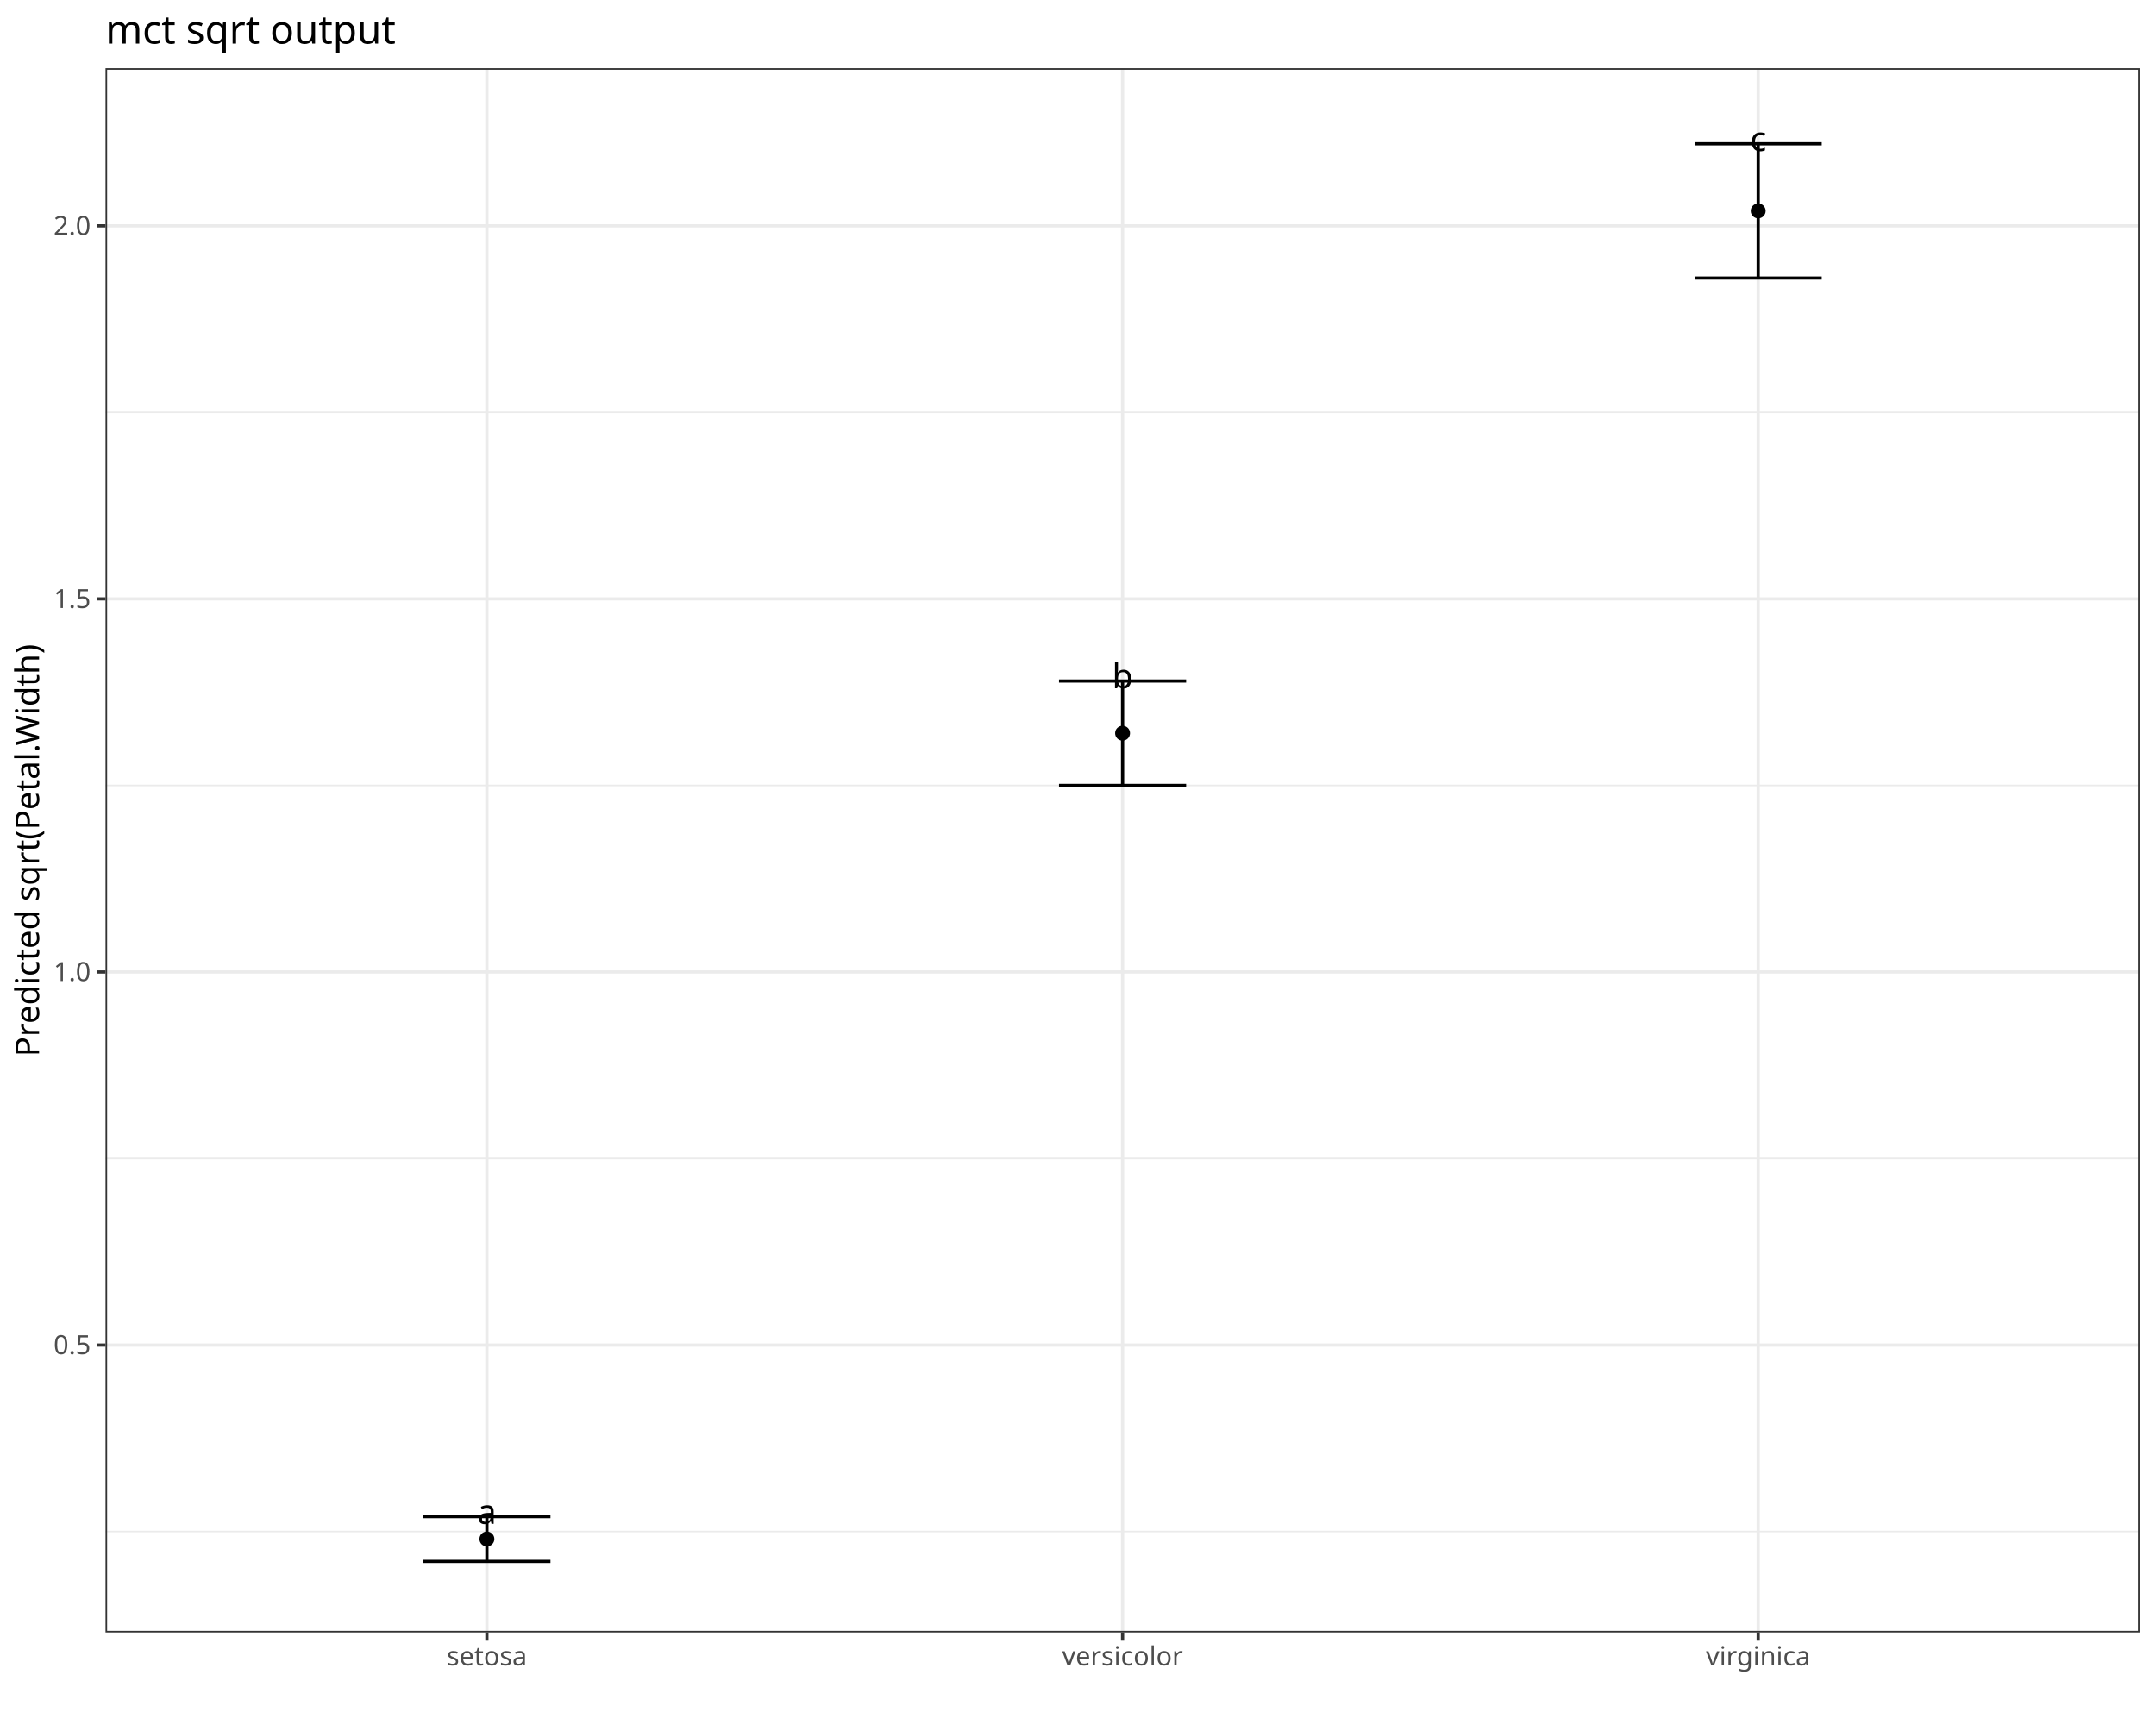
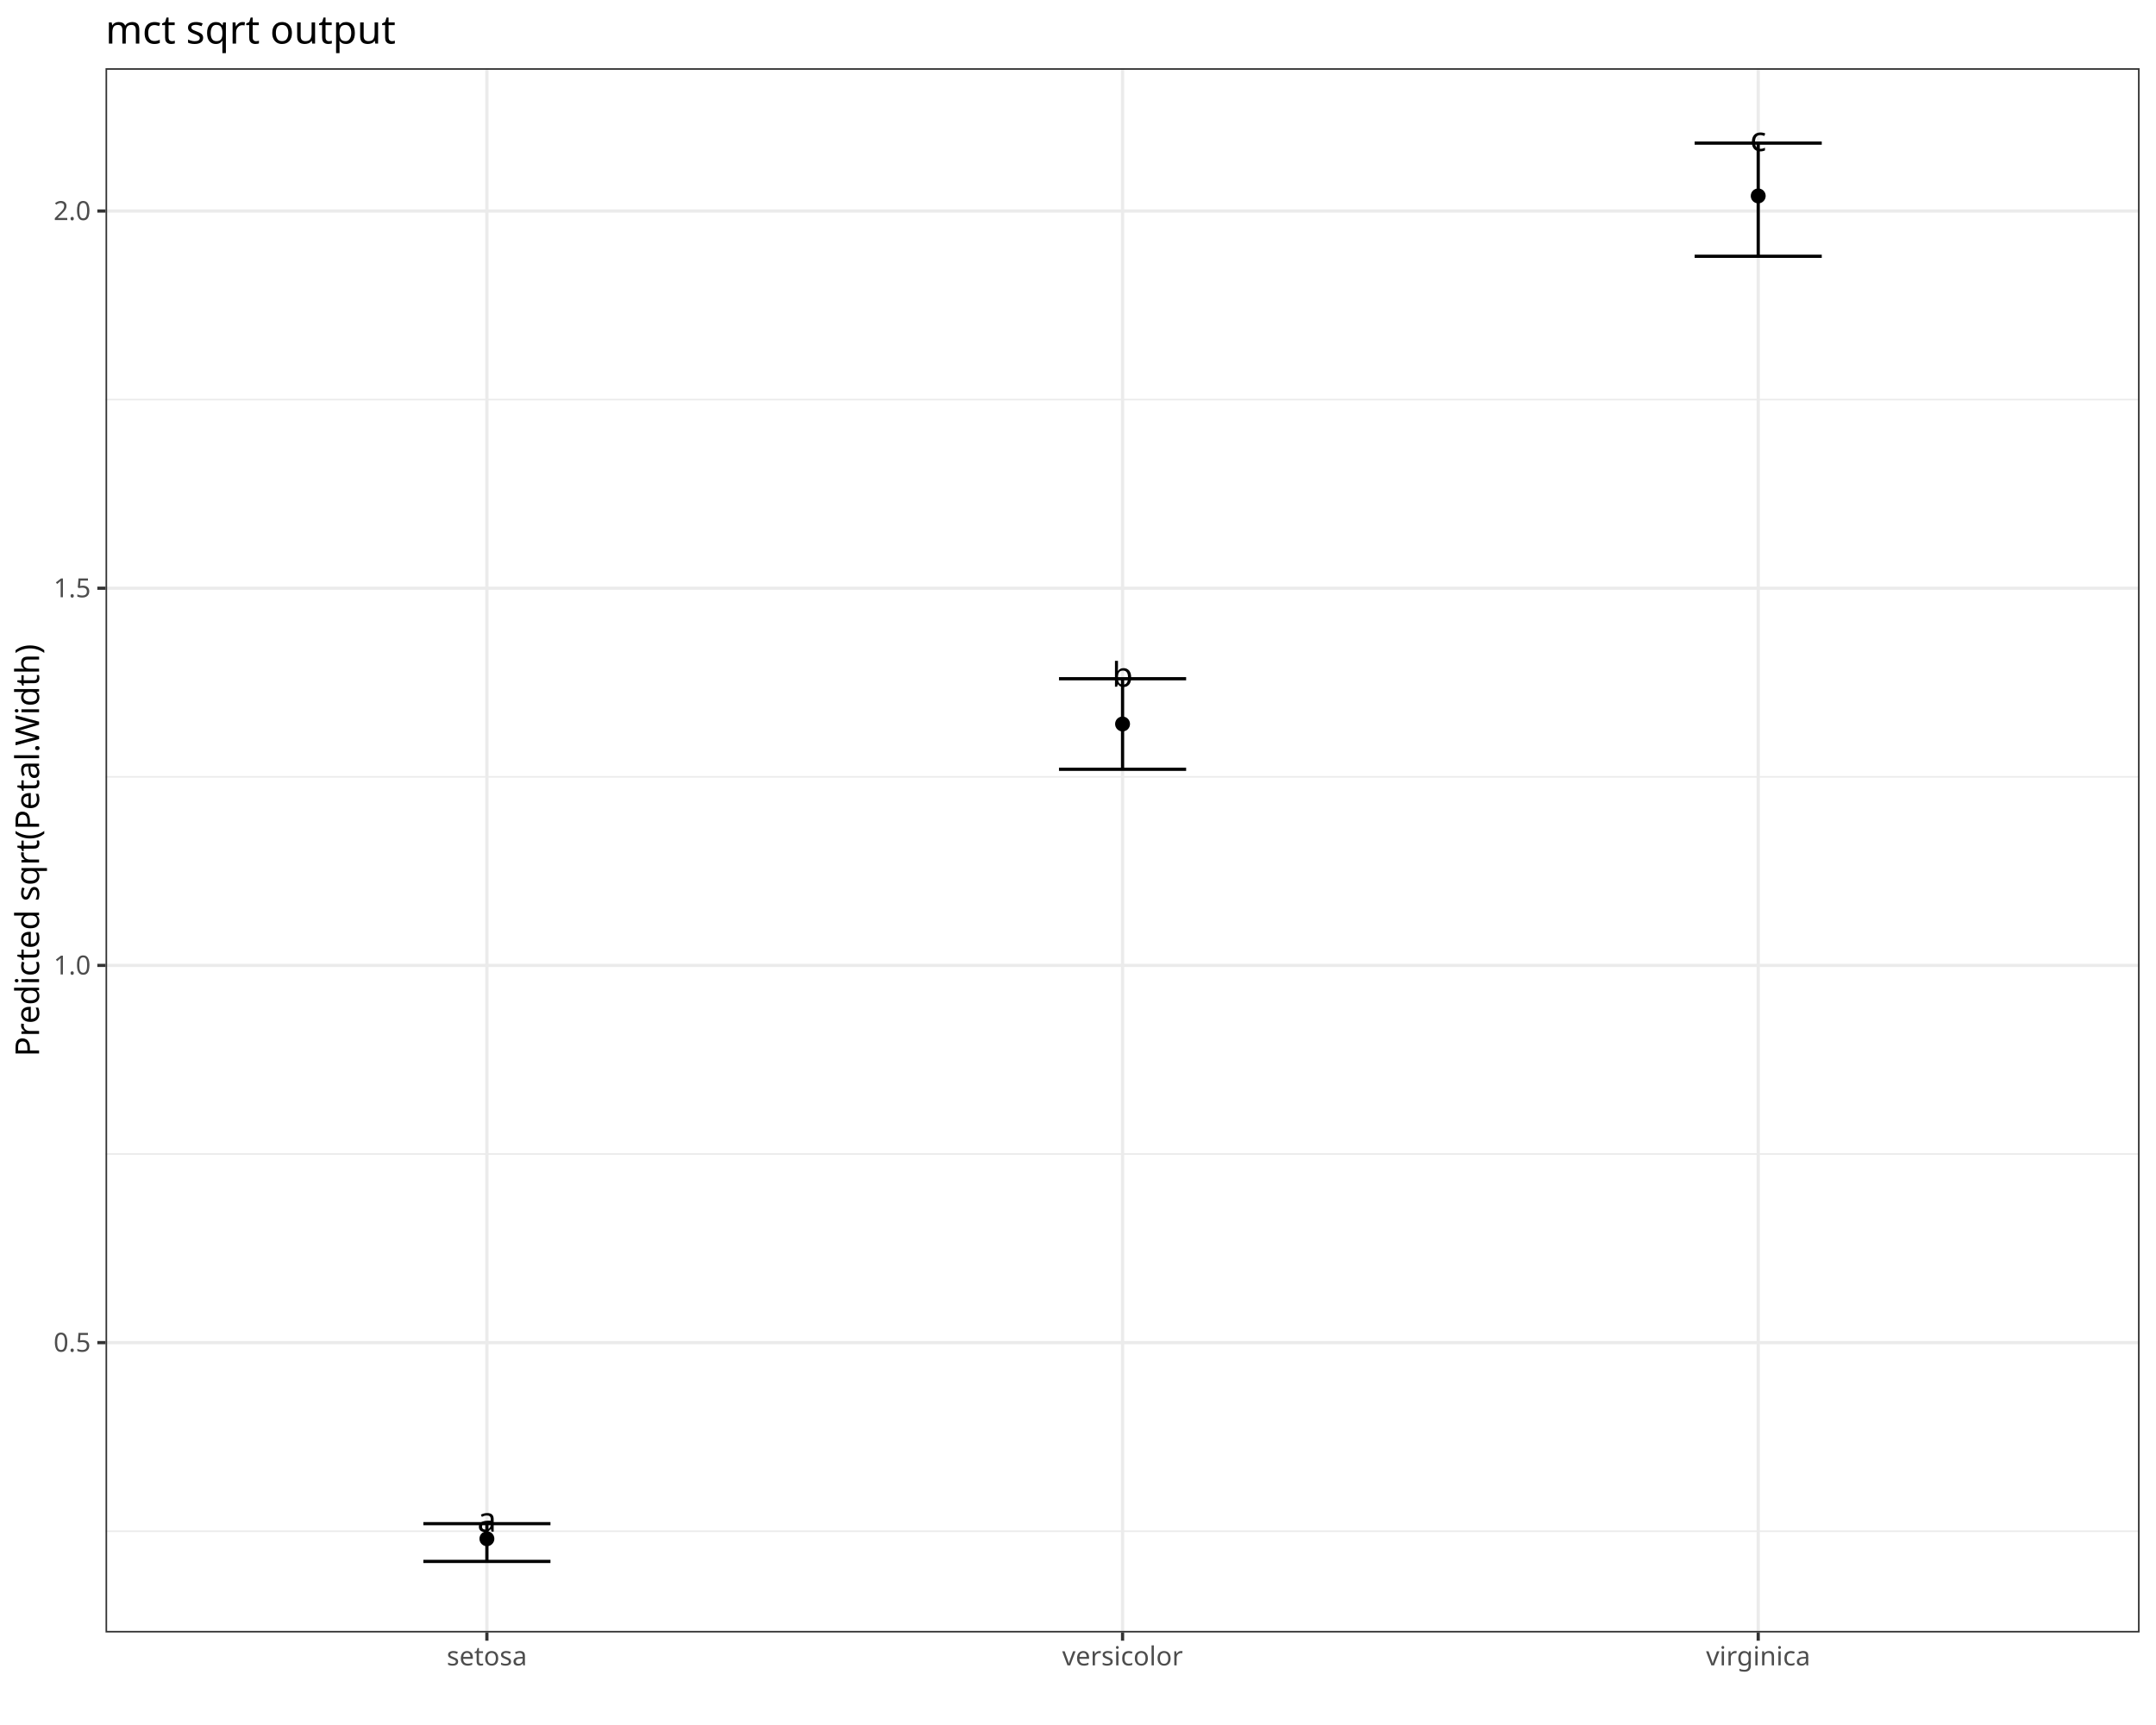
<svg xmlns="http://www.w3.org/2000/svg" class="svglite" data-engine-version="2.0" width="720.00pt" height="576.00pt" viewBox="0 0 720.00 576.00">
  <defs>
    <style type="text/css">
    .svglite line, .svglite polyline, .svglite polygon, .svglite path, .svglite rect, .svglite circle {
      fill: none;
      stroke: #000000;
      stroke-linecap: round;
      stroke-linejoin: round;
      stroke-miterlimit: 10.00;
    }
  </style>
  </defs>
  <rect width="100%" height="100%" style="stroke: none; fill: #FFFFFF;" />
  <defs>
    <clipPath id="cpMC4wMHw3MjAuMDB8MC4wMHw1NzYuMDA=">
      <rect x="0.00" y="0.00" width="720.00" height="576.00" />
    </clipPath>
  </defs>
  <g clip-path="url(#cpMC4wMHw3MjAuMDB8MC4wMHw1NzYuMDA=)">
    <rect x="0.00" y="0.00" width="720.00" height="576.00" style="stroke-width: 1.07; stroke: #FFFFFF; fill: #FFFFFF;" />
  </g>
  <defs>
    <clipPath id="cpMzUuMjR8NzE0LjUyfDIyLjc4fDU0NS4xMQ==">
      <rect x="35.24" y="22.78" width="679.28" height="522.33" />
    </clipPath>
  </defs>
  <g clip-path="url(#cpMzUuMjR8NzE0LjUyfDIyLjc4fDU0NS4xMQ==)">
    <rect x="35.24" y="22.78" width="679.28" height="522.33" style="stroke-width: 1.07; stroke: none; fill: #FFFFFF;" />
-     <polyline points="35.24,511.40 714.52,511.40 " style="stroke-width: 0.53; stroke: #EBEBEB; stroke-linecap: butt;" />
-     <polyline points="35.24,386.84 714.52,386.84 " style="stroke-width: 0.53; stroke: #EBEBEB; stroke-linecap: butt;" />
-     <polyline points="35.24,262.27 714.52,262.27 " style="stroke-width: 0.53; stroke: #EBEBEB; stroke-linecap: butt;" />
-     <polyline points="35.24,137.71 714.52,137.71 " style="stroke-width: 0.53; stroke: #EBEBEB; stroke-linecap: butt;" />
-     <polyline points="35.24,449.12 714.52,449.12 " style="stroke-width: 1.07; stroke: #EBEBEB; stroke-linecap: butt;" />
-     <polyline points="35.24,324.56 714.52,324.56 " style="stroke-width: 1.07; stroke: #EBEBEB; stroke-linecap: butt;" />
-     <polyline points="35.24,199.99 714.52,199.99 " style="stroke-width: 1.07; stroke: #EBEBEB; stroke-linecap: butt;" />
-     <polyline points="35.24,75.42 714.52,75.42 " style="stroke-width: 1.07; stroke: #EBEBEB; stroke-linecap: butt;" />
+     <polyline points="35.24,511.29 714.52,511.29 " style="stroke-width: 0.53; stroke: #EBEBEB; stroke-linecap: butt;" />
+     <polyline points="35.24,385.34 714.52,385.34 " style="stroke-width: 0.53; stroke: #EBEBEB; stroke-linecap: butt;" />
+     <polyline points="35.24,259.39 714.52,259.39 " style="stroke-width: 0.53; stroke: #EBEBEB; stroke-linecap: butt;" />
+     <polyline points="35.24,133.43 714.52,133.43 " style="stroke-width: 0.53; stroke: #EBEBEB; stroke-linecap: butt;" />
+     <polyline points="35.24,448.32 714.52,448.32 " style="stroke-width: 1.07; stroke: #EBEBEB; stroke-linecap: butt;" />
+     <polyline points="35.24,322.36 714.52,322.36 " style="stroke-width: 1.07; stroke: #EBEBEB; stroke-linecap: butt;" />
+     <polyline points="35.24,196.41 714.52,196.41 " style="stroke-width: 1.07; stroke: #EBEBEB; stroke-linecap: butt;" />
+     <polyline points="35.24,70.46 714.52,70.46 " style="stroke-width: 1.07; stroke: #EBEBEB; stroke-linecap: butt;" />
    <polyline points="162.60,545.11 162.60,22.78 " style="stroke-width: 1.07; stroke: #EBEBEB; stroke-linecap: butt;" />
    <polyline points="374.88,545.11 374.88,22.78 " style="stroke-width: 1.07; stroke: #EBEBEB; stroke-linecap: butt;" />
    <polyline points="587.16,545.11 587.16,22.78 " style="stroke-width: 1.07; stroke: #EBEBEB; stroke-linecap: butt;" />
-     <circle cx="162.60" cy="513.90" r="2.49" style="stroke-width: 0.71; stroke: none; fill: #000000;" />
-     <circle cx="374.88" cy="244.83" r="2.49" style="stroke-width: 0.71; stroke: none; fill: #000000;" />
-     <circle cx="587.16" cy="70.44" r="2.49" style="stroke-width: 0.71; stroke: none; fill: #000000;" />
-     <polyline points="141.38,506.42 183.83,506.42 " style="stroke-width: 1.07; stroke-linecap: butt;" />
-     <polyline points="162.60,506.42 162.60,521.37 " style="stroke-width: 1.07; stroke-linecap: butt;" />
+     <circle cx="162.60" cy="513.81" r="2.49" style="stroke-width: 0.71; stroke: none; fill: #000000;" />
+     <circle cx="374.88" cy="241.75" r="2.49" style="stroke-width: 0.71; stroke: none; fill: #000000;" />
+     <circle cx="587.16" cy="65.42" r="2.49" style="stroke-width: 0.71; stroke: none; fill: #000000;" />
+     <polyline points="141.38,508.77 183.83,508.77 " style="stroke-width: 1.07; stroke-linecap: butt;" />
+     <polyline points="162.60,508.77 162.60,521.37 " style="stroke-width: 1.07; stroke-linecap: butt;" />
    <polyline points="141.38,521.37 183.83,521.37 " style="stroke-width: 1.07; stroke-linecap: butt;" />
-     <polyline points="353.65,227.40 396.11,227.40 " style="stroke-width: 1.07; stroke-linecap: butt;" />
-     <polyline points="374.88,227.40 374.88,262.27 " style="stroke-width: 1.07; stroke-linecap: butt;" />
-     <polyline points="353.65,262.27 396.11,262.27 " style="stroke-width: 1.07; stroke-linecap: butt;" />
-     <polyline points="565.93,48.02 608.38,48.02 " style="stroke-width: 1.07; stroke-linecap: butt;" />
-     <polyline points="587.16,48.02 587.16,92.86 " style="stroke-width: 1.07; stroke-linecap: butt;" />
-     <polyline points="565.93,92.86 608.38,92.86 " style="stroke-width: 1.07; stroke-linecap: butt;" />
-     <text x="162.60" y="508.84" text-anchor="middle" style="font-size: 11.38px; font-family: sans;" textLength="6.33px" lengthAdjust="spacingAndGlyphs">a</text>
-     <text x="374.88" y="229.82" text-anchor="middle" style="font-size: 11.38px; font-family: sans;" textLength="6.33px" lengthAdjust="spacingAndGlyphs">b</text>
+     <polyline points="353.65,226.64 396.11,226.64 " style="stroke-width: 1.07; stroke-linecap: butt;" />
+     <polyline points="374.88,226.64 374.88,256.87 " style="stroke-width: 1.07; stroke-linecap: butt;" />
+     <polyline points="353.65,256.87 396.11,256.87 " style="stroke-width: 1.07; stroke-linecap: butt;" />
+     <polyline points="565.93,47.79 608.38,47.79 " style="stroke-width: 1.07; stroke-linecap: butt;" />
+     <polyline points="587.16,47.79 587.16,85.57 " style="stroke-width: 1.07; stroke-linecap: butt;" />
+     <polyline points="565.93,85.57 608.38,85.57 " style="stroke-width: 1.07; stroke-linecap: butt;" />
+     <text x="162.60" y="511.43" text-anchor="middle" style="font-size: 11.38px; font-family: sans;" textLength="6.33px" lengthAdjust="spacingAndGlyphs">a</text>
+     <text x="374.88" y="229.30" text-anchor="middle" style="font-size: 11.38px; font-family: sans;" textLength="6.33px" lengthAdjust="spacingAndGlyphs">b</text>
    <text x="587.16" y="50.44" text-anchor="middle" style="font-size: 11.38px; font-family: sans;" textLength="5.70px" lengthAdjust="spacingAndGlyphs">c</text>
    <rect x="35.24" y="22.78" width="679.28" height="522.33" style="stroke-width: 1.07; stroke: #333333;" />
  </g>
  <g clip-path="url(#cpMC4wMHw3MjAuMDB8MC4wMHw1NzYuMDA=)">
-     <text x="30.31" y="452.15" text-anchor="end" style="font-size: 8.80px; fill: #4D4D4D; font-family: sans;" textLength="12.23px" lengthAdjust="spacingAndGlyphs">0.5</text>
-     <text x="30.31" y="327.58" text-anchor="end" style="font-size: 8.80px; fill: #4D4D4D; font-family: sans;" textLength="12.23px" lengthAdjust="spacingAndGlyphs">1.0</text>
-     <text x="30.31" y="203.02" text-anchor="end" style="font-size: 8.80px; fill: #4D4D4D; font-family: sans;" textLength="12.23px" lengthAdjust="spacingAndGlyphs">1.5</text>
-     <text x="30.31" y="78.45" text-anchor="end" style="font-size: 8.80px; fill: #4D4D4D; font-family: sans;" textLength="12.23px" lengthAdjust="spacingAndGlyphs">2.0</text>
-     <polyline points="32.50,449.12 35.24,449.12 " style="stroke-width: 1.07; stroke: #333333; stroke-linecap: butt;" />
-     <polyline points="32.50,324.56 35.24,324.56 " style="stroke-width: 1.07; stroke: #333333; stroke-linecap: butt;" />
-     <polyline points="32.50,199.99 35.24,199.99 " style="stroke-width: 1.07; stroke: #333333; stroke-linecap: butt;" />
-     <polyline points="32.50,75.42 35.24,75.42 " style="stroke-width: 1.07; stroke: #333333; stroke-linecap: butt;" />
+     <text x="30.31" y="451.35" text-anchor="end" style="font-size: 8.80px; fill: #4D4D4D; font-family: sans;" textLength="12.23px" lengthAdjust="spacingAndGlyphs">0.5</text>
+     <text x="30.31" y="325.39" text-anchor="end" style="font-size: 8.80px; fill: #4D4D4D; font-family: sans;" textLength="12.23px" lengthAdjust="spacingAndGlyphs">1.0</text>
+     <text x="30.31" y="199.44" text-anchor="end" style="font-size: 8.80px; fill: #4D4D4D; font-family: sans;" textLength="12.23px" lengthAdjust="spacingAndGlyphs">1.5</text>
+     <text x="30.31" y="73.48" text-anchor="end" style="font-size: 8.80px; fill: #4D4D4D; font-family: sans;" textLength="12.23px" lengthAdjust="spacingAndGlyphs">2.0</text>
+     <polyline points="32.50,448.32 35.24,448.32 " style="stroke-width: 1.07; stroke: #333333; stroke-linecap: butt;" />
+     <polyline points="32.50,322.36 35.24,322.36 " style="stroke-width: 1.07; stroke: #333333; stroke-linecap: butt;" />
+     <polyline points="32.50,196.41 35.24,196.41 " style="stroke-width: 1.07; stroke: #333333; stroke-linecap: butt;" />
+     <polyline points="32.50,70.46 35.24,70.46 " style="stroke-width: 1.07; stroke: #333333; stroke-linecap: butt;" />
    <polyline points="162.60,547.85 162.60,545.11 " style="stroke-width: 1.07; stroke: #333333; stroke-linecap: butt;" />
    <polyline points="374.88,547.85 374.88,545.11 " style="stroke-width: 1.07; stroke: #333333; stroke-linecap: butt;" />
    <polyline points="587.16,547.85 587.16,545.11 " style="stroke-width: 1.07; stroke: #333333; stroke-linecap: butt;" />
    <text x="162.60" y="556.10" text-anchor="middle" style="font-size: 8.80px; fill: #4D4D4D; font-family: sans;" textLength="25.94px" lengthAdjust="spacingAndGlyphs">setosa</text>
    <text x="374.88" y="556.10" text-anchor="middle" style="font-size: 8.80px; fill: #4D4D4D; font-family: sans;" textLength="37.66px" lengthAdjust="spacingAndGlyphs">versicolor</text>
    <text x="587.16" y="556.10" text-anchor="middle" style="font-size: 8.80px; fill: #4D4D4D; font-family: sans;" textLength="32.28px" lengthAdjust="spacingAndGlyphs">virginica</text>
    <text transform="translate(13.05,283.95) rotate(-90)" text-anchor="middle" style="font-size: 11.00px; font-family: sans;" textLength="131.45px" lengthAdjust="spacingAndGlyphs">Predicted sqrt(Petal.Width)</text>
    <text x="35.24" y="14.56" style="font-size: 13.20px; font-family: sans;" textLength="87.32px" lengthAdjust="spacingAndGlyphs">mct sqrt output</text>
  </g>
</svg>
